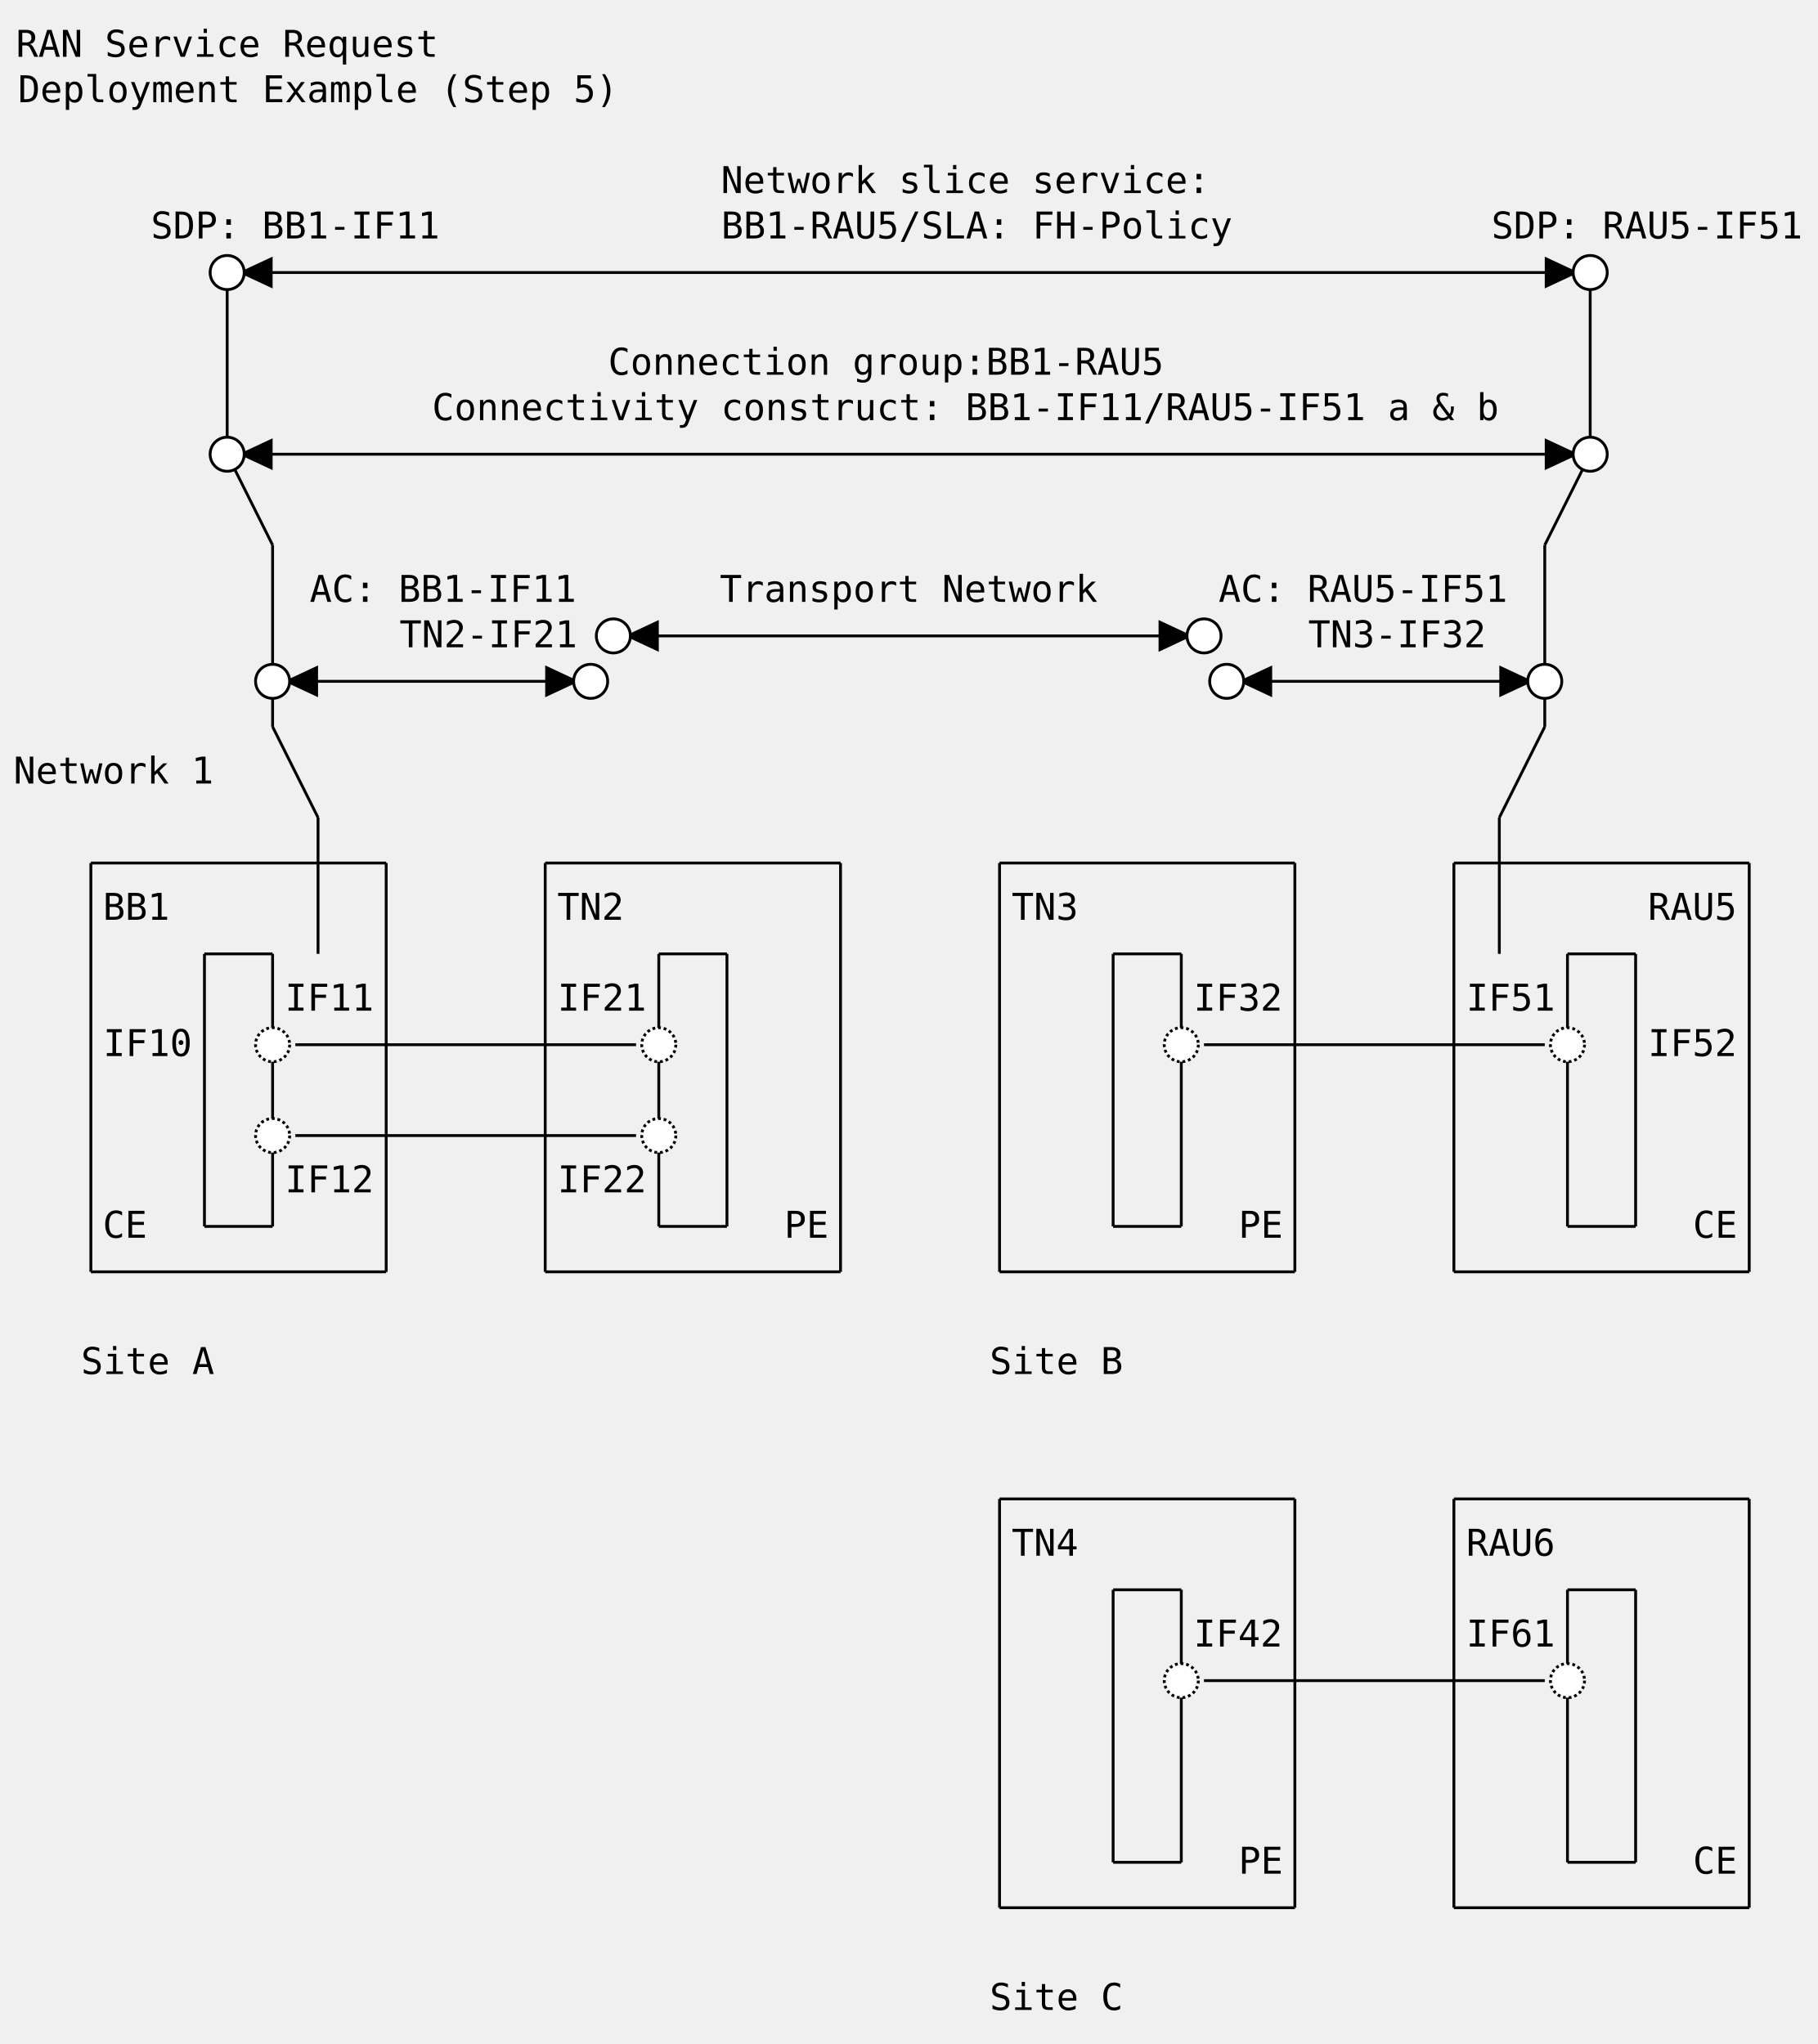
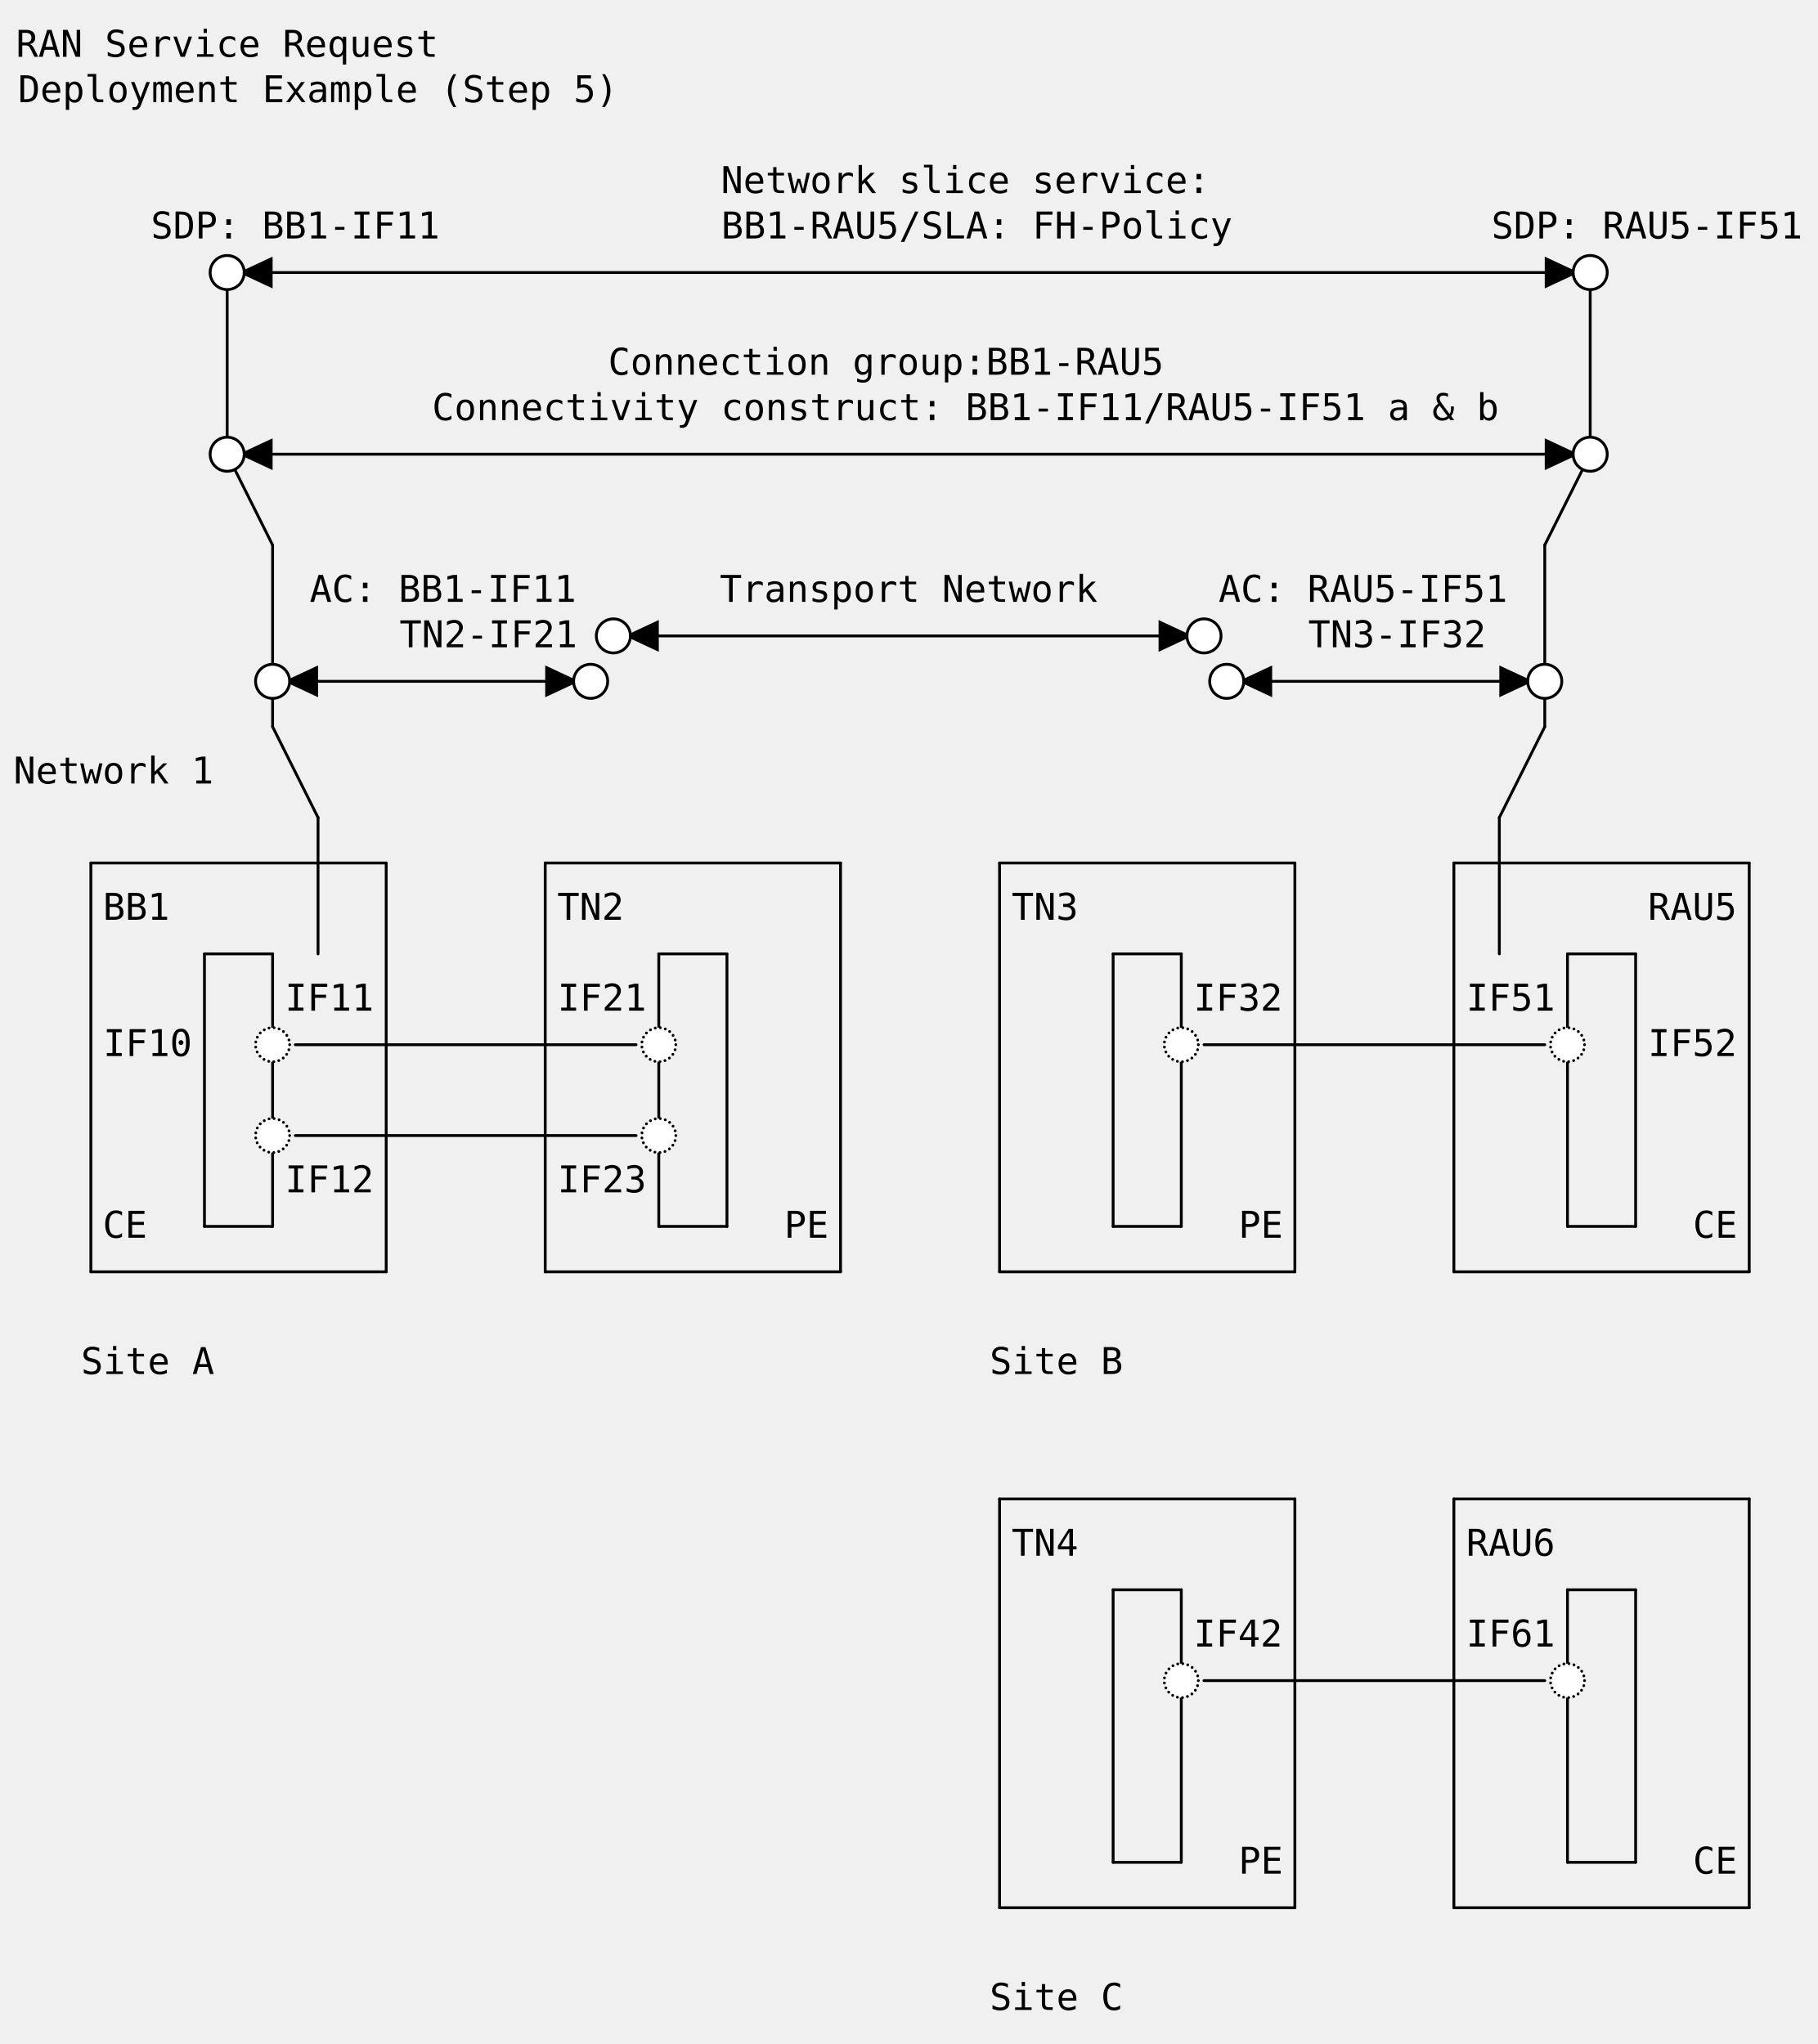
- <svg xmlns="http://www.w3.org/2000/svg" version="1.1" height="720" width="640" viewBox="0 0 640 720" class="diagram" text-anchor="middle" font-family="monospace" font-size="13px">
+ <svg xmlns="http://www.w3.org/2000/svg" version="1.1" height="720" width="640" viewBox="0 0 640 720" class="diagram" text-anchor="middle" font-family="monospace" font-size="13px" stroke-linecap="round">
  <path d="M 32,304 L 32,448" fill="none" stroke="black" />
  <path d="M 72,336 L 72,432" fill="none" stroke="black" />
  <path d="M 80,96 L 80,160" fill="none" stroke="black" />
  <path d="M 96,192 L 96,256" fill="none" stroke="black" />
  <path d="M 96,336 L 96,432" fill="none" stroke="black" />
  <path d="M 112,288 L 112,336" fill="none" stroke="black" />
  <path d="M 136,304 L 136,448" fill="none" stroke="black" />
  <path d="M 192,304 L 192,448" fill="none" stroke="black" />
  <path d="M 232,336 L 232,432" fill="none" stroke="black" />
  <path d="M 256,336 L 256,432" fill="none" stroke="black" />
  <path d="M 296,304 L 296,448" fill="none" stroke="black" />
  <path d="M 352,304 L 352,448" fill="none" stroke="black" />
  <path d="M 352,528 L 352,672" fill="none" stroke="black" />
  <path d="M 392,336 L 392,432" fill="none" stroke="black" />
  <path d="M 392,560 L 392,656" fill="none" stroke="black" />
  <path d="M 416,336 L 416,432" fill="none" stroke="black" />
  <path d="M 416,560 L 416,656" fill="none" stroke="black" />
  <path d="M 456,304 L 456,448" fill="none" stroke="black" />
  <path d="M 456,528 L 456,672" fill="none" stroke="black" />
  <path d="M 512,304 L 512,448" fill="none" stroke="black" />
  <path d="M 512,528 L 512,672" fill="none" stroke="black" />
  <path d="M 528,288 L 528,336" fill="none" stroke="black" />
  <path d="M 544,192 L 544,256" fill="none" stroke="black" />
  <path d="M 552,336 L 552,432" fill="none" stroke="black" />
  <path d="M 552,560 L 552,656" fill="none" stroke="black" />
  <path d="M 560,96 L 560,160" fill="none" stroke="black" />
  <path d="M 576,336 L 576,432" fill="none" stroke="black" />
  <path d="M 576,560 L 576,656" fill="none" stroke="black" />
  <path d="M 616,304 L 616,448" fill="none" stroke="black" />
  <path d="M 616,528 L 616,672" fill="none" stroke="black" />
  <path d="M 88,96 L 552,96" fill="none" stroke="black" />
  <path d="M 88,160 L 552,160" fill="none" stroke="black" />
  <path d="M 224,224 L 416,224" fill="none" stroke="black" />
  <path d="M 104,240 L 200,240" fill="none" stroke="black" />
  <path d="M 440,240 L 536,240" fill="none" stroke="black" />
  <path d="M 32,304 L 136,304" fill="none" stroke="black" />
  <path d="M 192,304 L 296,304" fill="none" stroke="black" />
  <path d="M 352,304 L 456,304" fill="none" stroke="black" />
  <path d="M 512,304 L 616,304" fill="none" stroke="black" />
  <path d="M 72,336 L 96,336" fill="none" stroke="black" />
  <path d="M 232,336 L 256,336" fill="none" stroke="black" />
  <path d="M 392,336 L 416,336" fill="none" stroke="black" />
  <path d="M 552,336 L 576,336" fill="none" stroke="black" />
  <path d="M 104,368 L 224,368" fill="none" stroke="black" />
  <path d="M 424,368 L 544,368" fill="none" stroke="black" />
  <path d="M 104,400 L 224,400" fill="none" stroke="black" />
  <path d="M 72,432 L 96,432" fill="none" stroke="black" />
  <path d="M 232,432 L 256,432" fill="none" stroke="black" />
  <path d="M 392,432 L 416,432" fill="none" stroke="black" />
  <path d="M 552,432 L 576,432" fill="none" stroke="black" />
  <path d="M 32,448 L 136,448" fill="none" stroke="black" />
  <path d="M 192,448 L 296,448" fill="none" stroke="black" />
  <path d="M 352,448 L 456,448" fill="none" stroke="black" />
  <path d="M 512,448 L 616,448" fill="none" stroke="black" />
  <path d="M 352,528 L 456,528" fill="none" stroke="black" />
  <path d="M 512,528 L 616,528" fill="none" stroke="black" />
  <path d="M 392,560 L 416,560" fill="none" stroke="black" />
  <path d="M 552,560 L 576,560" fill="none" stroke="black" />
  <path d="M 424,592 L 544,592" fill="none" stroke="black" />
  <path d="M 392,656 L 416,656" fill="none" stroke="black" />
  <path d="M 552,656 L 576,656" fill="none" stroke="black" />
  <path d="M 352,672 L 456,672" fill="none" stroke="black" />
  <path d="M 512,672 L 616,672" fill="none" stroke="black" />
  <path d="M 96,256 L 112,288" fill="none" stroke="black" />
  <path d="M 80,160 L 96,192" fill="none" stroke="black" />
  <path d="M 544,192 L 560,160" fill="none" stroke="black" />
  <path d="M 528,288 L 544,256" fill="none" stroke="black" />
-   <polygon class="arrowhead" points="556,160 544,154.4 544,165.6 " fill="black" transform="rotate(0,548,160)" />
-   <polygon class="arrowhead" points="556,96 544,90.4 544,101.6 " fill="black" transform="rotate(0,548,96)" />
-   <polygon class="arrowhead" points="540,240 528,234.4 528,245.6 " fill="black" transform="rotate(0,532,240)" />
-   <polygon class="arrowhead" points="452,240 440,234.4 440,245.6 " fill="black" transform="rotate(180,444,240)" />
-   <polygon class="arrowhead" points="420,224 408,218.4 408,229.6 " fill="black" transform="rotate(0,412,224)" />
-   <polygon class="arrowhead" points="236,224 224,218.4 224,229.6 " fill="black" transform="rotate(180,228,224)" />
-   <polygon class="arrowhead" points="204,240 192,234.4 192,245.6 " fill="black" transform="rotate(0,196,240)" />
-   <polygon class="arrowhead" points="116,240 104,234.4 104,245.6 " fill="black" transform="rotate(180,108,240)" />
-   <polygon class="arrowhead" points="100,160 88,154.4 88,165.6 " fill="black" transform="rotate(180,92,160)" />
-   <polygon class="arrowhead" points="100,96 88,90.4 88,101.6 " fill="black" transform="rotate(180,92,96)" />
+   <polygon class="arrowhead" points="556,160 544,154.4 544,165.6" fill="black" transform="rotate(0,548,160)" />
+   <polygon class="arrowhead" points="556,96 544,90.4 544,101.6" fill="black" transform="rotate(0,548,96)" />
+   <polygon class="arrowhead" points="540,240 528,234.4 528,245.6" fill="black" transform="rotate(0,532,240)" />
+   <polygon class="arrowhead" points="452,240 440,234.4 440,245.6" fill="black" transform="rotate(180,444,240)" />
+   <polygon class="arrowhead" points="420,224 408,218.4 408,229.6" fill="black" transform="rotate(0,412,224)" />
+   <polygon class="arrowhead" points="236,224 224,218.4 224,229.6" fill="black" transform="rotate(180,228,224)" />
+   <polygon class="arrowhead" points="204,240 192,234.4 192,245.6" fill="black" transform="rotate(0,196,240)" />
+   <polygon class="arrowhead" points="116,240 104,234.4 104,245.6" fill="black" transform="rotate(180,108,240)" />
+   <polygon class="arrowhead" points="100,160 88,154.4 88,165.6" fill="black" transform="rotate(180,92,160)" />
+   <polygon class="arrowhead" points="100,96 88,90.4 88,101.6" fill="black" transform="rotate(180,92,96)" />
  <circle cx="80" cy="96" r="6" class="opendot" fill="white" stroke="black" />
  <circle cx="80" cy="160" r="6" class="opendot" fill="white" stroke="black" />
  <circle cx="96" cy="240" r="6" class="opendot" fill="white" stroke="black" />
-   <circle cx="96" cy="368" r="6" class="dotteddot" fill="white" stroke="black" stroke-dasharray="1,1" />
-   <circle cx="96" cy="400" r="6" class="dotteddot" fill="white" stroke="black" stroke-dasharray="1,1" />
+   <circle cx="96" cy="368" r="6" class="dotteddot" fill="white" stroke="black" stroke-dasharray="0,1.8" />
+   <circle cx="96" cy="400" r="6" class="dotteddot" fill="white" stroke="black" stroke-dasharray="0,1.8" />
  <circle cx="208" cy="240" r="6" class="opendot" fill="white" stroke="black" />
  <circle cx="216" cy="224" r="6" class="opendot" fill="white" stroke="black" />
-   <circle cx="232" cy="368" r="6" class="dotteddot" fill="white" stroke="black" stroke-dasharray="1,1" />
-   <circle cx="232" cy="400" r="6" class="dotteddot" fill="white" stroke="black" stroke-dasharray="1,1" />
-   <circle cx="416" cy="368" r="6" class="dotteddot" fill="white" stroke="black" stroke-dasharray="1,1" />
-   <circle cx="416" cy="592" r="6" class="dotteddot" fill="white" stroke="black" stroke-dasharray="1,1" />
+   <circle cx="232" cy="368" r="6" class="dotteddot" fill="white" stroke="black" stroke-dasharray="0,1.8" />
+   <circle cx="232" cy="400" r="6" class="dotteddot" fill="white" stroke="black" stroke-dasharray="0,1.8" />
+   <circle cx="416" cy="368" r="6" class="dotteddot" fill="white" stroke="black" stroke-dasharray="0,1.8" />
+   <circle cx="416" cy="592" r="6" class="dotteddot" fill="white" stroke="black" stroke-dasharray="0,1.8" />
  <circle cx="424" cy="224" r="6" class="opendot" fill="white" stroke="black" />
  <circle cx="432" cy="240" r="6" class="opendot" fill="white" stroke="black" />
  <circle cx="544" cy="240" r="6" class="opendot" fill="white" stroke="black" />
-   <circle cx="552" cy="368" r="6" class="dotteddot" fill="white" stroke="black" stroke-dasharray="1,1" />
-   <circle cx="552" cy="592" r="6" class="dotteddot" fill="white" stroke="black" stroke-dasharray="1,1" />
+   <circle cx="552" cy="368" r="6" class="dotteddot" fill="white" stroke="black" stroke-dasharray="0,1.8" />
+   <circle cx="552" cy="592" r="6" class="dotteddot" fill="white" stroke="black" stroke-dasharray="0,1.8" />
  <circle cx="560" cy="96" r="6" class="opendot" fill="white" stroke="black" />
  <circle cx="560" cy="160" r="6" class="opendot" fill="white" stroke="black" />
  <g class="text">
    <text x="80" y="20">RAN Service Request</text>
    <text x="112" y="36">Deployment Example (Step 5)</text>
    <text x="340" y="68">Network slice service:</text>
    <text x="104" y="84">SDP: BB1-IF11</text>
    <text x="344" y="84">BB1-RAU5/SLA: FH-Policy</text>
    <text x="580" y="84">SDP: RAU5-IF51</text>
    <text x="312" y="132">Connection group:BB1-RAU5</text>
    <text x="340" y="148">Connectivity construct: BB1-IF11/RAU5-IF51 a &amp; b</text>
    <text x="156" y="212">AC: BB1-IF11</text>
    <text x="320" y="212">Transport Network</text>
    <text x="480" y="212">AC: RAU5-IF51</text>
    <text x="172" y="228">TN2-IF21</text>
    <text x="492" y="228">TN3-IF32</text>
    <text x="40" y="276">Network 1</text>
    <text x="48" y="324">BB1</text>
    <text x="208" y="324">TN2</text>
    <text x="368" y="324">TN3</text>
    <text x="596" y="324">RAU5</text>
    <text x="116" y="356">IF11</text>
    <text x="212" y="356">IF21</text>
    <text x="436" y="356">IF32</text>
    <text x="532" y="356">IF51</text>
    <text x="52" y="372">IF10</text>
    <text x="596" y="372">IF52</text>
    <text x="116" y="420">IF12</text>
-     <text x="212" y="420">IF22</text>
+     <text x="212" y="420">IF23</text>
    <text x="44" y="436">CE</text>
    <text x="284" y="436">PE</text>
    <text x="444" y="436">PE</text>
    <text x="604" y="436">CE</text>
    <text x="52" y="484">Site A</text>
    <text x="372" y="484">Site B</text>
    <text x="368" y="548">TN4</text>
    <text x="532" y="548">RAU6</text>
    <text x="436" y="580">IF42</text>
    <text x="532" y="580">IF61</text>
    <text x="444" y="660">PE</text>
    <text x="604" y="660">CE</text>
    <text x="372" y="708">Site C</text>
  </g>
</svg>
